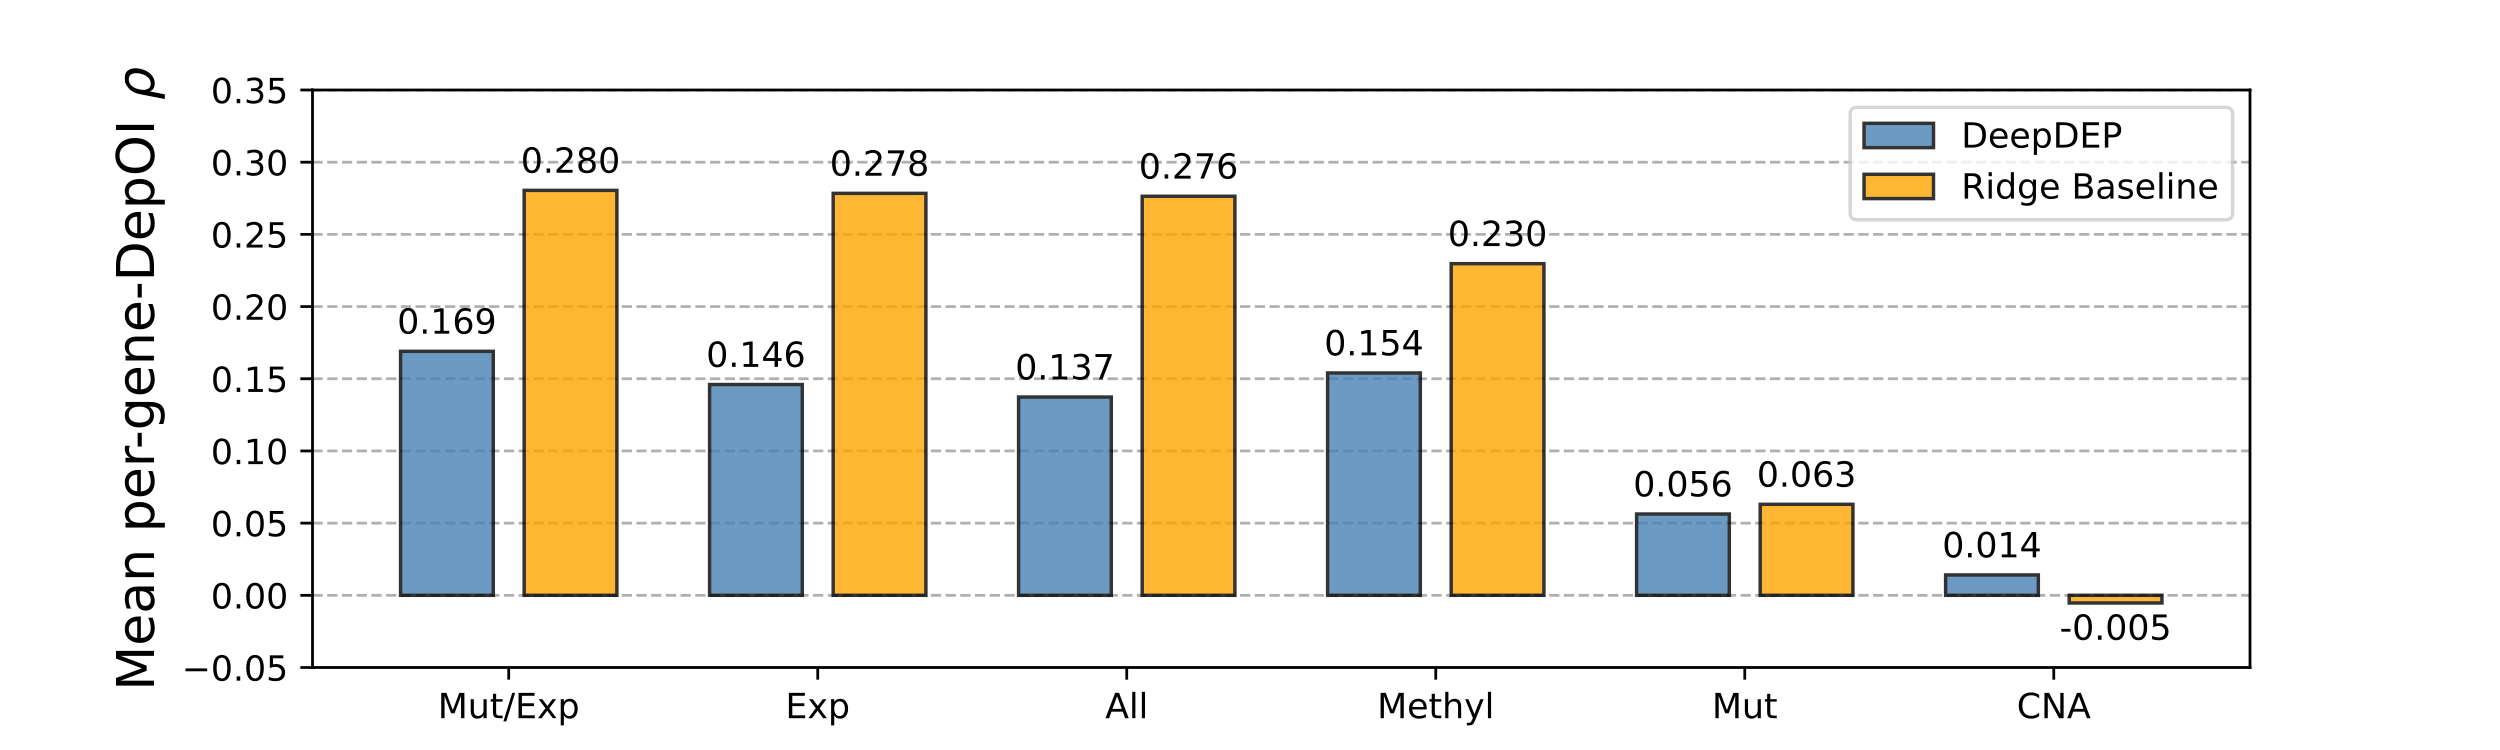
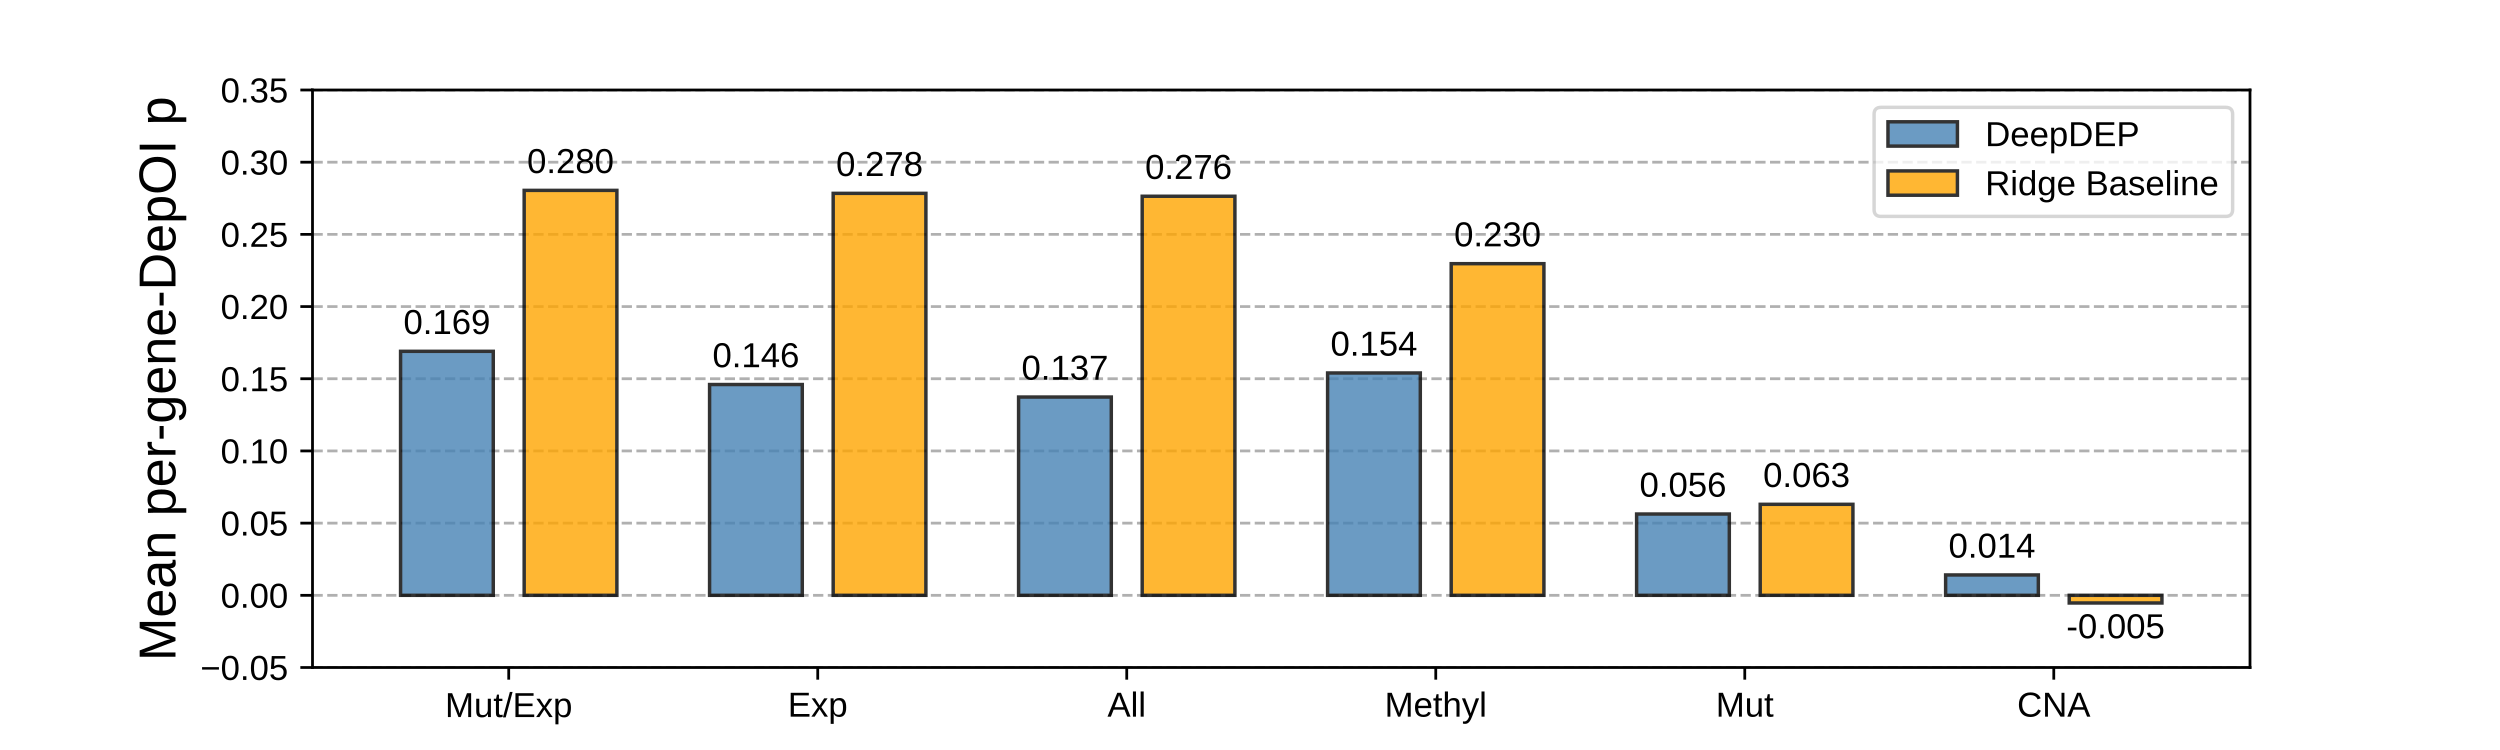
<svg xmlns="http://www.w3.org/2000/svg" xmlns:xlink="http://www.w3.org/1999/xlink" width="720pt" height="216pt" viewBox="0 0 720 216" version="1.1">
  <defs>
    <style type="text/css">*{stroke-linejoin: round; stroke-linecap: butt}</style>
  </defs>
  <g id="figure_1">
    <g id="patch_1">
      <path d="M 0 216  L 720 216  L 720 0  L 0 0  z " style="fill: #ffffff" />
    </g>
    <g id="axes_1">
      <g id="patch_2">
        <path d="M 90 192.24  L 648 192.24  L 648 25.92  L 90 25.92  z " style="fill: #ffffff" />
      </g>
      <g id="matplotlib.axis_1">
        <g id="xtick_1">
          <g id="line2d_1">
            <defs>
-               <path id="m9d6f67be91" d="M 0 0  L 0 3.5  " style="stroke: #000000; stroke-width: 0.8" />
+               <path id="m0f3f77ac71" d="M 0 0  L 0 3.5  " style="stroke: #000000; stroke-width: 0.8" />
            </defs>
            <g>
-               <use xlink:href="#m9d6f67be91" x="146.512" y="192.24" style="stroke: #000000; stroke-width: 0.8" />
+               <use xlink:href="#m0f3f77ac71" x="146.512" y="192.24" style="stroke: #000000; stroke-width: 0.8" />
            </g>
          </g>
          <g id="text_1">
-             <text style="font: 10px 'DejaVu Sans', 'Bitstream Vera Sans', 'Computer Modern Sans Serif', 'Lucida Grande', 'Verdana', 'Geneva', 'Lucid', 'Arial', 'Helvetica', 'Avant Garde', sans-serif; text-anchor: middle" x="146.512" y="206.838" transform="rotate(-0 146.512 206.8384)">Mut/Exp</text>
+             <text style="font: 10px 'Arial', sans-serif; text-anchor: middle" x="146.512" y="206.52" transform="rotate(-0 146.512 206.5197)">Mut/Exp</text>
          </g>
        </g>
        <g id="xtick_2">
          <g id="line2d_2">
            <g>
-               <use xlink:href="#m9d6f67be91" x="235.507" y="192.24" style="stroke: #000000; stroke-width: 0.8" />
+               <use xlink:href="#m0f3f77ac71" x="235.507" y="192.24" style="stroke: #000000; stroke-width: 0.8" />
            </g>
          </g>
          <g id="text_2">
-             <text style="font: 10px 'DejaVu Sans', 'Bitstream Vera Sans', 'Computer Modern Sans Serif', 'Lucida Grande', 'Verdana', 'Geneva', 'Lucid', 'Arial', 'Helvetica', 'Avant Garde', sans-serif; text-anchor: middle" x="235.507" y="206.838" transform="rotate(-0 235.5072 206.8384)">Exp</text>
+             <text style="font: 10px 'Arial', sans-serif; text-anchor: middle" x="235.507" y="206.398" transform="rotate(-0 235.5072 206.3978)">Exp</text>
          </g>
        </g>
        <g id="xtick_3">
          <g id="line2d_3">
            <g>
-               <use xlink:href="#m9d6f67be91" x="324.502" y="192.24" style="stroke: #000000; stroke-width: 0.8" />
+               <use xlink:href="#m0f3f77ac71" x="324.502" y="192.24" style="stroke: #000000; stroke-width: 0.8" />
            </g>
          </g>
          <g id="text_3">
-             <text style="font: 10px 'DejaVu Sans', 'Bitstream Vera Sans', 'Computer Modern Sans Serif', 'Lucida Grande', 'Verdana', 'Geneva', 'Lucid', 'Arial', 'Helvetica', 'Avant Garde', sans-serif; text-anchor: middle" x="324.502" y="206.838" transform="rotate(-0 324.5024 206.8384)">All</text>
+             <text style="font: 10px 'Arial', sans-serif; text-anchor: middle" x="324.502" y="206.398" transform="rotate(-0 324.5024 206.3978)">All</text>
          </g>
        </g>
        <g id="xtick_4">
          <g id="line2d_4">
            <g>
-               <use xlink:href="#m9d6f67be91" x="413.498" y="192.24" style="stroke: #000000; stroke-width: 0.8" />
+               <use xlink:href="#m0f3f77ac71" x="413.498" y="192.24" style="stroke: #000000; stroke-width: 0.8" />
            </g>
          </g>
          <g id="text_4">
-             <text style="font: 10px 'DejaVu Sans', 'Bitstream Vera Sans', 'Computer Modern Sans Serif', 'Lucida Grande', 'Verdana', 'Geneva', 'Lucid', 'Arial', 'Helvetica', 'Avant Garde', sans-serif; text-anchor: middle" x="413.498" y="206.838" transform="rotate(-0 413.4976 206.8384)">Methyl</text>
+             <text style="font: 10px 'Arial', sans-serif; text-anchor: middle" x="413.498" y="206.398" transform="rotate(-0 413.4976 206.3978)">Methyl</text>
          </g>
        </g>
        <g id="xtick_5">
          <g id="line2d_5">
            <g>
-               <use xlink:href="#m9d6f67be91" x="502.493" y="192.24" style="stroke: #000000; stroke-width: 0.8" />
+               <use xlink:href="#m0f3f77ac71" x="502.493" y="192.24" style="stroke: #000000; stroke-width: 0.8" />
            </g>
          </g>
          <g id="text_5">
-             <text style="font: 10px 'DejaVu Sans', 'Bitstream Vera Sans', 'Computer Modern Sans Serif', 'Lucida Grande', 'Verdana', 'Geneva', 'Lucid', 'Arial', 'Helvetica', 'Avant Garde', sans-serif; text-anchor: middle" x="502.493" y="206.838" transform="rotate(-0 502.4928 206.8384)">Mut</text>
+             <text style="font: 10px 'Arial', sans-serif; text-anchor: middle" x="502.493" y="206.398" transform="rotate(-0 502.4928 206.3978)">Mut</text>
          </g>
        </g>
        <g id="xtick_6">
          <g id="line2d_6">
            <g>
-               <use xlink:href="#m9d6f67be91" x="591.488" y="192.24" style="stroke: #000000; stroke-width: 0.8" />
+               <use xlink:href="#m0f3f77ac71" x="591.488" y="192.24" style="stroke: #000000; stroke-width: 0.8" />
            </g>
          </g>
          <g id="text_6">
-             <text style="font: 10px 'DejaVu Sans', 'Bitstream Vera Sans', 'Computer Modern Sans Serif', 'Lucida Grande', 'Verdana', 'Geneva', 'Lucid', 'Arial', 'Helvetica', 'Avant Garde', sans-serif; text-anchor: middle" x="591.488" y="206.838" transform="rotate(-0 591.488 206.8384)">CNA</text>
+             <text style="font: 10px 'Arial', sans-serif; text-anchor: middle" x="591.488" y="206.398" transform="rotate(-0 591.488 206.3978)">CNA</text>
          </g>
        </g>
      </g>
      <g id="matplotlib.axis_2">
        <g id="ytick_1">
          <g id="line2d_7">
-             <path d="M 90 192.24  L 648 192.24  " clip-path="url(#p829053f7f4)" style="fill: none; stroke-dasharray: 2.96,1.28; stroke-dashoffset: 0; stroke: #b0b0b0; stroke-width: 0.8" />
+             <path d="M 90 192.24  L 648 192.24  " clip-path="url(#pe424bc58f0)" style="fill: none; stroke-dasharray: 2.96,1.28; stroke-dashoffset: 0; stroke: #b0b0b0; stroke-width: 0.8" />
          </g>
          <g id="line2d_8">
            <defs>
-               <path id="md8989e2022" d="M 0 0  L -3.5 0  " style="stroke: #000000; stroke-width: 0.8" />
+               <path id="m075119c90e" d="M 0 0  L -3.5 0  " style="stroke: #000000; stroke-width: 0.8" />
            </defs>
            <g>
-               <use xlink:href="#md8989e2022" x="90" y="192.24" style="stroke: #000000; stroke-width: 0.8" />
+               <use xlink:href="#m075119c90e" x="90" y="192.24" style="stroke: #000000; stroke-width: 0.8" />
            </g>
          </g>
          <g id="text_7">
-             <text style="font: 10px 'DejaVu Sans', 'Bitstream Vera Sans', 'Computer Modern Sans Serif', 'Lucida Grande', 'Verdana', 'Geneva', 'Lucid', 'Arial', 'Helvetica', 'Avant Garde', sans-serif; text-anchor: end" x="83" y="196.039" transform="rotate(-0 83 196.0392)">−0.05</text>
+             <text style="font: 10px 'Arial', sans-serif; text-anchor: end" x="83" y="195.819" transform="rotate(-0 83 195.8189)">−0.05</text>
          </g>
        </g>
        <g id="ytick_2">
          <g id="line2d_9">
-             <path d="M 90 171.45  L 648 171.45  " clip-path="url(#p829053f7f4)" style="fill: none; stroke-dasharray: 2.96,1.28; stroke-dashoffset: 0; stroke: #b0b0b0; stroke-width: 0.8" />
+             <path d="M 90 171.45  L 648 171.45  " clip-path="url(#pe424bc58f0)" style="fill: none; stroke-dasharray: 2.96,1.28; stroke-dashoffset: 0; stroke: #b0b0b0; stroke-width: 0.8" />
          </g>
          <g id="line2d_10">
            <g>
-               <use xlink:href="#md8989e2022" x="90" y="171.45" style="stroke: #000000; stroke-width: 0.8" />
+               <use xlink:href="#m075119c90e" x="90" y="171.45" style="stroke: #000000; stroke-width: 0.8" />
            </g>
          </g>
          <g id="text_8">
-             <text style="font: 10px 'DejaVu Sans', 'Bitstream Vera Sans', 'Computer Modern Sans Serif', 'Lucida Grande', 'Verdana', 'Geneva', 'Lucid', 'Arial', 'Helvetica', 'Avant Garde', sans-serif; text-anchor: end" x="83" y="175.249" transform="rotate(-0 83 175.2492)">0.00</text>
+             <text style="font: 10px 'Arial', sans-serif; text-anchor: end" x="83" y="175.029" transform="rotate(-0 83 175.0289)">0.00</text>
          </g>
        </g>
        <g id="ytick_3">
          <g id="line2d_11">
-             <path d="M 90 150.66  L 648 150.66  " clip-path="url(#p829053f7f4)" style="fill: none; stroke-dasharray: 2.96,1.28; stroke-dashoffset: 0; stroke: #b0b0b0; stroke-width: 0.8" />
+             <path d="M 90 150.66  L 648 150.66  " clip-path="url(#pe424bc58f0)" style="fill: none; stroke-dasharray: 2.96,1.28; stroke-dashoffset: 0; stroke: #b0b0b0; stroke-width: 0.8" />
          </g>
          <g id="line2d_12">
            <g>
-               <use xlink:href="#md8989e2022" x="90" y="150.66" style="stroke: #000000; stroke-width: 0.8" />
+               <use xlink:href="#m075119c90e" x="90" y="150.66" style="stroke: #000000; stroke-width: 0.8" />
            </g>
          </g>
          <g id="text_9">
-             <text style="font: 10px 'DejaVu Sans', 'Bitstream Vera Sans', 'Computer Modern Sans Serif', 'Lucida Grande', 'Verdana', 'Geneva', 'Lucid', 'Arial', 'Helvetica', 'Avant Garde', sans-serif; text-anchor: end" x="83" y="154.459" transform="rotate(-0 83 154.4592)">0.05</text>
+             <text style="font: 10px 'Arial', sans-serif; text-anchor: end" x="83" y="154.239" transform="rotate(-0 83 154.2389)">0.05</text>
          </g>
        </g>
        <g id="ytick_4">
          <g id="line2d_13">
-             <path d="M 90 129.87  L 648 129.87  " clip-path="url(#p829053f7f4)" style="fill: none; stroke-dasharray: 2.96,1.28; stroke-dashoffset: 0; stroke: #b0b0b0; stroke-width: 0.8" />
+             <path d="M 90 129.87  L 648 129.87  " clip-path="url(#pe424bc58f0)" style="fill: none; stroke-dasharray: 2.96,1.28; stroke-dashoffset: 0; stroke: #b0b0b0; stroke-width: 0.8" />
          </g>
          <g id="line2d_14">
            <g>
-               <use xlink:href="#md8989e2022" x="90" y="129.87" style="stroke: #000000; stroke-width: 0.8" />
+               <use xlink:href="#m075119c90e" x="90" y="129.87" style="stroke: #000000; stroke-width: 0.8" />
            </g>
          </g>
          <g id="text_10">
-             <text style="font: 10px 'DejaVu Sans', 'Bitstream Vera Sans', 'Computer Modern Sans Serif', 'Lucida Grande', 'Verdana', 'Geneva', 'Lucid', 'Arial', 'Helvetica', 'Avant Garde', sans-serif; text-anchor: end" x="83" y="133.669" transform="rotate(-0 83 133.6692)">0.10</text>
+             <text style="font: 10px 'Arial', sans-serif; text-anchor: end" x="83" y="133.449" transform="rotate(-0 83 133.4489)">0.10</text>
          </g>
        </g>
        <g id="ytick_5">
          <g id="line2d_15">
-             <path d="M 90 109.08  L 648 109.08  " clip-path="url(#p829053f7f4)" style="fill: none; stroke-dasharray: 2.96,1.28; stroke-dashoffset: 0; stroke: #b0b0b0; stroke-width: 0.8" />
+             <path d="M 90 109.08  L 648 109.08  " clip-path="url(#pe424bc58f0)" style="fill: none; stroke-dasharray: 2.96,1.28; stroke-dashoffset: 0; stroke: #b0b0b0; stroke-width: 0.8" />
          </g>
          <g id="line2d_16">
            <g>
-               <use xlink:href="#md8989e2022" x="90" y="109.08" style="stroke: #000000; stroke-width: 0.8" />
+               <use xlink:href="#m075119c90e" x="90" y="109.08" style="stroke: #000000; stroke-width: 0.8" />
            </g>
          </g>
          <g id="text_11">
-             <text style="font: 10px 'DejaVu Sans', 'Bitstream Vera Sans', 'Computer Modern Sans Serif', 'Lucida Grande', 'Verdana', 'Geneva', 'Lucid', 'Arial', 'Helvetica', 'Avant Garde', sans-serif; text-anchor: end" x="83" y="112.879" transform="rotate(-0 83 112.8792)">0.15</text>
+             <text style="font: 10px 'Arial', sans-serif; text-anchor: end" x="83" y="112.659" transform="rotate(-0 83 112.6589)">0.15</text>
          </g>
        </g>
        <g id="ytick_6">
          <g id="line2d_17">
-             <path d="M 90 88.29  L 648 88.29  " clip-path="url(#p829053f7f4)" style="fill: none; stroke-dasharray: 2.96,1.28; stroke-dashoffset: 0; stroke: #b0b0b0; stroke-width: 0.8" />
+             <path d="M 90 88.29  L 648 88.29  " clip-path="url(#pe424bc58f0)" style="fill: none; stroke-dasharray: 2.96,1.28; stroke-dashoffset: 0; stroke: #b0b0b0; stroke-width: 0.8" />
          </g>
          <g id="line2d_18">
            <g>
-               <use xlink:href="#md8989e2022" x="90" y="88.29" style="stroke: #000000; stroke-width: 0.8" />
+               <use xlink:href="#m075119c90e" x="90" y="88.29" style="stroke: #000000; stroke-width: 0.8" />
            </g>
          </g>
          <g id="text_12">
-             <text style="font: 10px 'DejaVu Sans', 'Bitstream Vera Sans', 'Computer Modern Sans Serif', 'Lucida Grande', 'Verdana', 'Geneva', 'Lucid', 'Arial', 'Helvetica', 'Avant Garde', sans-serif; text-anchor: end" x="83" y="92.089" transform="rotate(-0 83 92.08922)">0.20</text>
+             <text style="font: 10px 'Arial', sans-serif; text-anchor: end" x="83" y="91.869" transform="rotate(-0 83 91.86891)">0.20</text>
          </g>
        </g>
        <g id="ytick_7">
          <g id="line2d_19">
-             <path d="M 90 67.5  L 648 67.5  " clip-path="url(#p829053f7f4)" style="fill: none; stroke-dasharray: 2.96,1.28; stroke-dashoffset: 0; stroke: #b0b0b0; stroke-width: 0.8" />
+             <path d="M 90 67.5  L 648 67.5  " clip-path="url(#pe424bc58f0)" style="fill: none; stroke-dasharray: 2.96,1.28; stroke-dashoffset: 0; stroke: #b0b0b0; stroke-width: 0.8" />
          </g>
          <g id="line2d_20">
            <g>
-               <use xlink:href="#md8989e2022" x="90" y="67.5" style="stroke: #000000; stroke-width: 0.8" />
+               <use xlink:href="#m075119c90e" x="90" y="67.5" style="stroke: #000000; stroke-width: 0.8" />
            </g>
          </g>
          <g id="text_13">
-             <text style="font: 10px 'DejaVu Sans', 'Bitstream Vera Sans', 'Computer Modern Sans Serif', 'Lucida Grande', 'Verdana', 'Geneva', 'Lucid', 'Arial', 'Helvetica', 'Avant Garde', sans-serif; text-anchor: end" x="83" y="71.299" transform="rotate(-0 83 71.29922)">0.25</text>
+             <text style="font: 10px 'Arial', sans-serif; text-anchor: end" x="83" y="71.079" transform="rotate(-0 83 71.07891)">0.25</text>
          </g>
        </g>
        <g id="ytick_8">
          <g id="line2d_21">
-             <path d="M 90 46.71  L 648 46.71  " clip-path="url(#p829053f7f4)" style="fill: none; stroke-dasharray: 2.96,1.28; stroke-dashoffset: 0; stroke: #b0b0b0; stroke-width: 0.8" />
+             <path d="M 90 46.71  L 648 46.71  " clip-path="url(#pe424bc58f0)" style="fill: none; stroke-dasharray: 2.96,1.28; stroke-dashoffset: 0; stroke: #b0b0b0; stroke-width: 0.8" />
          </g>
          <g id="line2d_22">
            <g>
-               <use xlink:href="#md8989e2022" x="90" y="46.71" style="stroke: #000000; stroke-width: 0.8" />
+               <use xlink:href="#m075119c90e" x="90" y="46.71" style="stroke: #000000; stroke-width: 0.8" />
            </g>
          </g>
          <g id="text_14">
-             <text style="font: 10px 'DejaVu Sans', 'Bitstream Vera Sans', 'Computer Modern Sans Serif', 'Lucida Grande', 'Verdana', 'Geneva', 'Lucid', 'Arial', 'Helvetica', 'Avant Garde', sans-serif; text-anchor: end" x="83" y="50.509" transform="rotate(-0 83 50.50922)">0.30</text>
+             <text style="font: 10px 'Arial', sans-serif; text-anchor: end" x="83" y="50.289" transform="rotate(-0 83 50.28891)">0.30</text>
          </g>
        </g>
        <g id="ytick_9">
          <g id="line2d_23">
-             <path d="M 90 25.92  L 648 25.92  " clip-path="url(#p829053f7f4)" style="fill: none; stroke-dasharray: 2.96,1.28; stroke-dashoffset: 0; stroke: #b0b0b0; stroke-width: 0.8" />
+             <path d="M 90 25.92  L 648 25.92  " clip-path="url(#pe424bc58f0)" style="fill: none; stroke-dasharray: 2.96,1.28; stroke-dashoffset: 0; stroke: #b0b0b0; stroke-width: 0.8" />
          </g>
          <g id="line2d_24">
            <g>
-               <use xlink:href="#md8989e2022" x="90" y="25.92" style="stroke: #000000; stroke-width: 0.8" />
+               <use xlink:href="#m075119c90e" x="90" y="25.92" style="stroke: #000000; stroke-width: 0.8" />
            </g>
          </g>
          <g id="text_15">
-             <text style="font: 10px 'DejaVu Sans', 'Bitstream Vera Sans', 'Computer Modern Sans Serif', 'Lucida Grande', 'Verdana', 'Geneva', 'Lucid', 'Arial', 'Helvetica', 'Avant Garde', sans-serif; text-anchor: end" x="83" y="29.719" transform="rotate(-0 83 29.71922)">0.35</text>
+             <text style="font: 10px 'Arial', sans-serif; text-anchor: end" x="83" y="29.499" transform="rotate(-0 83 29.49891)">0.35</text>
          </g>
        </g>
        <g id="text_16">
-           <g transform="translate(45.20469 198.93) rotate(-90)">
-             <text>
-               <tspan style="font: 15px 'DejaVu Sans'" x="0 12.942 22.17 31.362 40.869 45.637 55.159 64.387 70.554 75.967 85.488 94.717 104.224 113.452 118.865 130.415 139.644 149.165 160.972 165.396" y="-0.859">Mean per-gene-DepOI </tspan>
-               <tspan style="font: oblique 15px 'DejaVu Sans'" x="170.164" y="-0.859">ρ</tspan>
-             </text>
-           </g>
+           <text style="font: 15px 'Arial', sans-serif; text-anchor: middle" x="50.541" y="109.08" transform="rotate(-90 50.54141 109.08)">Mean per-gene-DepOI p</text>
        </g>
      </g>
      <g id="patch_3">
        <path d="M 90 192.24  L 90 25.92  " style="fill: none; stroke: #000000; stroke-width: 0.8; stroke-linejoin: miter; stroke-linecap: square" />
      </g>
      <g id="patch_4">
        <path d="M 648 192.24  L 648 25.92  " style="fill: none; stroke: #000000; stroke-width: 0.8; stroke-linejoin: miter; stroke-linecap: square" />
      </g>
      <g id="patch_5">
        <path d="M 90 192.24  L 648 192.24  " style="fill: none; stroke: #000000; stroke-width: 0.8; stroke-linejoin: miter; stroke-linecap: square" />
      </g>
      <g id="patch_6">
        <path d="M 90 25.92  L 648 25.92  " style="fill: none; stroke: #000000; stroke-width: 0.8; stroke-linejoin: miter; stroke-linecap: square" />
      </g>
      <g id="patch_7">
-         <path d="M 115.364 171.45  L 142.062 171.45  L 142.062 101.18  L 115.364 101.18  z " clip-path="url(#p829053f7f4)" style="fill: #4682b4; opacity: 0.8; stroke: #000000; stroke-linejoin: miter" />
+         <path d="M 115.364 171.45  L 142.062 171.45  L 142.062 101.18  L 115.364 101.18  z " clip-path="url(#pe424bc58f0)" style="fill: #4682b4; opacity: 0.8; stroke: #000000; stroke-linejoin: miter" />
      </g>
      <g id="patch_8">
-         <path d="M 150.962 171.45  L 177.66 171.45  L 177.66 54.828  L 150.962 54.828  z " clip-path="url(#p829053f7f4)" style="fill: #ffa500; opacity: 0.8; stroke: #000000; stroke-linejoin: miter" />
+         <path d="M 150.962 171.45  L 177.66 171.45  L 177.66 54.828  L 150.962 54.828  z " clip-path="url(#pe424bc58f0)" style="fill: #ffa500; opacity: 0.8; stroke: #000000; stroke-linejoin: miter" />
      </g>
      <g id="patch_9">
-         <path d="M 204.359 171.45  L 231.057 171.45  L 231.057 110.743  L 204.359 110.743  z " clip-path="url(#p829053f7f4)" style="fill: #4682b4; opacity: 0.8; stroke: #000000; stroke-linejoin: miter" />
+         <path d="M 204.359 171.45  L 231.057 171.45  L 231.057 110.743  L 204.359 110.743  z " clip-path="url(#pe424bc58f0)" style="fill: #4682b4; opacity: 0.8; stroke: #000000; stroke-linejoin: miter" />
      </g>
      <g id="patch_10">
-         <path d="M 239.957 171.45  L 266.656 171.45  L 266.656 55.686  L 239.957 55.686  z " clip-path="url(#p829053f7f4)" style="fill: #ffa500; opacity: 0.8; stroke: #000000; stroke-linejoin: miter" />
+         <path d="M 239.957 171.45  L 266.656 171.45  L 266.656 55.686  L 239.957 55.686  z " clip-path="url(#pe424bc58f0)" style="fill: #ffa500; opacity: 0.8; stroke: #000000; stroke-linejoin: miter" />
      </g>
      <g id="patch_11">
-         <path d="M 293.354 171.45  L 320.053 171.45  L 320.053 114.35  L 293.354 114.35  z " clip-path="url(#p829053f7f4)" style="fill: #4682b4; opacity: 0.8; stroke: #000000; stroke-linejoin: miter" />
+         <path d="M 293.354 171.45  L 320.053 171.45  L 320.053 114.35  L 293.354 114.35  z " clip-path="url(#pe424bc58f0)" style="fill: #4682b4; opacity: 0.8; stroke: #000000; stroke-linejoin: miter" />
      </g>
      <g id="patch_12">
-         <path d="M 328.952 171.45  L 355.651 171.45  L 355.651 56.52  L 328.952 56.52  z " clip-path="url(#p829053f7f4)" style="fill: #ffa500; opacity: 0.8; stroke: #000000; stroke-linejoin: miter" />
+         <path d="M 328.952 171.45  L 355.651 171.45  L 355.651 56.52  L 328.952 56.52  z " clip-path="url(#pe424bc58f0)" style="fill: #ffa500; opacity: 0.8; stroke: #000000; stroke-linejoin: miter" />
      </g>
      <g id="patch_13">
-         <path d="M 382.349 171.45  L 409.048 171.45  L 409.048 107.417  L 382.349 107.417  z " clip-path="url(#p829053f7f4)" style="fill: #4682b4; opacity: 0.8; stroke: #000000; stroke-linejoin: miter" />
+         <path d="M 382.349 171.45  L 409.048 171.45  L 409.048 107.417  L 382.349 107.417  z " clip-path="url(#pe424bc58f0)" style="fill: #4682b4; opacity: 0.8; stroke: #000000; stroke-linejoin: miter" />
      </g>
      <g id="patch_14">
-         <path d="M 417.947 171.45  L 444.646 171.45  L 444.646 75.939  L 417.947 75.939  z " clip-path="url(#p829053f7f4)" style="fill: #ffa500; opacity: 0.8; stroke: #000000; stroke-linejoin: miter" />
+         <path d="M 417.947 171.45  L 444.646 171.45  L 444.646 75.939  L 417.947 75.939  z " clip-path="url(#pe424bc58f0)" style="fill: #ffa500; opacity: 0.8; stroke: #000000; stroke-linejoin: miter" />
      </g>
      <g id="patch_15">
-         <path d="M 471.344 171.45  L 498.043 171.45  L 498.043 148.04  L 471.344 148.04  z " clip-path="url(#p829053f7f4)" style="fill: #4682b4; opacity: 0.8; stroke: #000000; stroke-linejoin: miter" />
+         <path d="M 471.344 171.45  L 498.043 171.45  L 498.043 148.04  L 471.344 148.04  z " clip-path="url(#pe424bc58f0)" style="fill: #4682b4; opacity: 0.8; stroke: #000000; stroke-linejoin: miter" />
      </g>
      <g id="patch_16">
-         <path d="M 506.943 171.45  L 533.641 171.45  L 533.641 145.243  L 506.943 145.243  z " clip-path="url(#p829053f7f4)" style="fill: #ffa500; opacity: 0.8; stroke: #000000; stroke-linejoin: miter" />
+         <path d="M 506.943 171.45  L 533.641 171.45  L 533.641 145.243  L 506.943 145.243  z " clip-path="url(#pe424bc58f0)" style="fill: #ffa500; opacity: 0.8; stroke: #000000; stroke-linejoin: miter" />
      </g>
      <g id="patch_17">
-         <path d="M 560.34 171.45  L 587.038 171.45  L 587.038 165.587  L 560.34 165.587  z " clip-path="url(#p829053f7f4)" style="fill: #4682b4; opacity: 0.8; stroke: #000000; stroke-linejoin: miter" />
+         <path d="M 560.34 171.45  L 587.038 171.45  L 587.038 165.587  L 560.34 165.587  z " clip-path="url(#pe424bc58f0)" style="fill: #4682b4; opacity: 0.8; stroke: #000000; stroke-linejoin: miter" />
      </g>
      <g id="patch_18">
-         <path d="M 595.938 171.45  L 622.636 171.45  L 622.636 173.659  L 595.938 173.659  z " clip-path="url(#p829053f7f4)" style="fill: #ffa500; opacity: 0.8; stroke: #000000; stroke-linejoin: miter" />
+         <path d="M 595.938 171.45  L 622.636 171.45  L 622.636 173.659  L 595.938 173.659  z " clip-path="url(#pe424bc58f0)" style="fill: #ffa500; opacity: 0.8; stroke: #000000; stroke-linejoin: miter" />
      </g>
      <g id="text_17">
-         <text style="font: 10px 'DejaVu Sans', 'Bitstream Vera Sans', 'Computer Modern Sans Serif', 'Lucida Grande', 'Verdana', 'Geneva', 'Lucid', 'Arial', 'Helvetica', 'Avant Garde', sans-serif; text-anchor: middle" x="128.713" y="96.1" transform="rotate(-0 128.7129 96.10011)">0.169</text>
+         <text style="font: 10px 'Arial', sans-serif; text-anchor: middle" x="128.713" y="96.192" transform="rotate(-0 128.7129 96.1923)">0.169</text>
      </g>
      <g id="text_18">
-         <text style="font: 10px 'DejaVu Sans', 'Bitstream Vera Sans', 'Computer Modern Sans Serif', 'Lucida Grande', 'Verdana', 'Geneva', 'Lucid', 'Arial', 'Helvetica', 'Avant Garde', sans-serif; text-anchor: middle" x="164.311" y="49.748" transform="rotate(-0 164.311 49.74824)">0.280</text>
+         <text style="font: 10px 'Arial', sans-serif; text-anchor: middle" x="164.311" y="49.84" transform="rotate(-0 164.311 49.84043)">0.280</text>
      </g>
      <g id="text_19">
-         <text style="font: 10px 'DejaVu Sans', 'Bitstream Vera Sans', 'Computer Modern Sans Serif', 'Lucida Grande', 'Verdana', 'Geneva', 'Lucid', 'Arial', 'Helvetica', 'Avant Garde', sans-serif; text-anchor: middle" x="217.708" y="105.664" transform="rotate(-0 217.7081 105.6635)">0.146</text>
+         <text style="font: 10px 'Arial', sans-serif; text-anchor: middle" x="217.708" y="105.756" transform="rotate(-0 217.7081 105.7557)">0.146</text>
      </g>
      <g id="text_20">
-         <text style="font: 10px 'DejaVu Sans', 'Bitstream Vera Sans', 'Computer Modern Sans Serif', 'Lucida Grande', 'Verdana', 'Geneva', 'Lucid', 'Arial', 'Helvetica', 'Avant Garde', sans-serif; text-anchor: middle" x="253.306" y="50.606" transform="rotate(-0 253.3062 50.60641)">0.278</text>
+         <text style="font: 10px 'Arial', sans-serif; text-anchor: middle" x="253.306" y="50.699" transform="rotate(-0 253.3062 50.69859)">0.278</text>
      </g>
      <g id="text_21">
-         <text style="font: 10px 'DejaVu Sans', 'Bitstream Vera Sans', 'Computer Modern Sans Serif', 'Lucida Grande', 'Verdana', 'Geneva', 'Lucid', 'Arial', 'Helvetica', 'Avant Garde', sans-serif; text-anchor: middle" x="306.703" y="109.27" transform="rotate(-0 306.7033 109.2699)">0.137</text>
+         <text style="font: 10px 'Arial', sans-serif; text-anchor: middle" x="306.703" y="109.362" transform="rotate(-0 306.7033 109.3621)">0.137</text>
      </g>
      <g id="text_22">
-         <text style="font: 10px 'DejaVu Sans', 'Bitstream Vera Sans', 'Computer Modern Sans Serif', 'Lucida Grande', 'Verdana', 'Geneva', 'Lucid', 'Arial', 'Helvetica', 'Avant Garde', sans-serif; text-anchor: middle" x="342.301" y="51.44" transform="rotate(-0 342.3014 51.44045)">0.276</text>
+         <text style="font: 10px 'Arial', sans-serif; text-anchor: middle" x="342.301" y="51.533" transform="rotate(-0 342.3014 51.53263)">0.276</text>
      </g>
      <g id="text_23">
-         <text style="font: 10px 'DejaVu Sans', 'Bitstream Vera Sans', 'Computer Modern Sans Serif', 'Lucida Grande', 'Verdana', 'Geneva', 'Lucid', 'Arial', 'Helvetica', 'Avant Garde', sans-serif; text-anchor: middle" x="395.699" y="102.337" transform="rotate(-0 395.6986 102.3371)">0.154</text>
+         <text style="font: 10px 'Arial', sans-serif; text-anchor: middle" x="395.699" y="102.429" transform="rotate(-0 395.6986 102.4293)">0.154</text>
      </g>
      <g id="text_24">
-         <text style="font: 10px 'DejaVu Sans', 'Bitstream Vera Sans', 'Computer Modern Sans Serif', 'Lucida Grande', 'Verdana', 'Geneva', 'Lucid', 'Arial', 'Helvetica', 'Avant Garde', sans-serif; text-anchor: middle" x="431.297" y="70.859" transform="rotate(-0 431.2967 70.85934)">0.230</text>
+         <text style="font: 10px 'Arial', sans-serif; text-anchor: middle" x="431.297" y="70.952" transform="rotate(-0 431.2967 70.95152)">0.230</text>
      </g>
      <g id="text_25">
-         <text style="font: 10px 'DejaVu Sans', 'Bitstream Vera Sans', 'Computer Modern Sans Serif', 'Lucida Grande', 'Verdana', 'Geneva', 'Lucid', 'Arial', 'Helvetica', 'Avant Garde', sans-serif; text-anchor: middle" x="484.694" y="142.961" transform="rotate(-0 484.6938 142.9608)">0.056</text>
+         <text style="font: 10px 'Arial', sans-serif; text-anchor: middle" x="484.694" y="143.053" transform="rotate(-0 484.6938 143.053)">0.056</text>
      </g>
      <g id="text_26">
-         <text style="font: 10px 'DejaVu Sans', 'Bitstream Vera Sans', 'Computer Modern Sans Serif', 'Lucida Grande', 'Verdana', 'Geneva', 'Lucid', 'Arial', 'Helvetica', 'Avant Garde', sans-serif; text-anchor: middle" x="520.292" y="140.164" transform="rotate(-0 520.2919 140.1637)">0.063</text>
+         <text style="font: 10px 'Arial', sans-serif; text-anchor: middle" x="520.292" y="140.256" transform="rotate(-0 520.2919 140.2559)">0.063</text>
      </g>
      <g id="text_27">
-         <text style="font: 10px 'DejaVu Sans', 'Bitstream Vera Sans', 'Computer Modern Sans Serif', 'Lucida Grande', 'Verdana', 'Geneva', 'Lucid', 'Arial', 'Helvetica', 'Avant Garde', sans-serif; text-anchor: middle" x="573.689" y="160.508" transform="rotate(-0 573.689 160.5075)">0.014</text>
+         <text style="font: 10px 'Arial', sans-serif; text-anchor: middle" x="573.689" y="160.6" transform="rotate(-0 573.689 160.5997)">0.014</text>
      </g>
      <g id="text_28">
-         <text style="font: 10px 'DejaVu Sans', 'Bitstream Vera Sans', 'Computer Modern Sans Serif', 'Lucida Grande', 'Verdana', 'Geneva', 'Lucid', 'Arial', 'Helvetica', 'Avant Garde', sans-serif; text-anchor: middle" x="609.287" y="184.257" transform="rotate(-0 609.2871 184.2574)">-0.005</text>
+         <text style="font: 10px 'Arial', sans-serif; text-anchor: middle" x="609.287" y="183.817" transform="rotate(-0 609.2871 183.8168)">-0.005</text>
      </g>
      <g id="legend_1">
        <g id="patch_19">
-           <path d="M 534.847 63.276  L 641 63.276  Q 643 63.276 643 61.276  L 643 32.92  Q 643 30.92 641 30.92  L 534.847 30.92  Q 532.847 30.92 532.847 32.92  L 532.847 61.276  Q 532.847 63.276 534.847 63.276  z " style="fill: #ffffff; opacity: 0.8; stroke: #cccccc; stroke-linejoin: miter" />
+           <path d="M 541.737 62.328  L 641 62.328  Q 643 62.328 643 60.328  L 643 32.92  Q 643 30.92 641 30.92  L 541.737 30.92  Q 539.737 30.92 539.737 32.92  L 539.737 60.328  Q 539.737 62.328 541.737 62.328  z " style="fill: #ffffff; opacity: 0.8; stroke: #cccccc; stroke-linejoin: miter" />
        </g>
        <g id="patch_20">
-           <path d="M 536.847 42.518  L 556.847 42.518  L 556.847 35.518  L 536.847 35.518  z " style="fill: #4682b4; opacity: 0.8; stroke: #000000; stroke-linejoin: miter" />
+           <path d="M 543.737 42.078  L 563.737 42.078  L 563.737 35.078  L 543.737 35.078  z " style="fill: #4682b4; opacity: 0.8; stroke: #000000; stroke-linejoin: miter" />
        </g>
        <g id="text_29">
-           <text style="font: 10px 'DejaVu Sans', 'Bitstream Vera Sans', 'Computer Modern Sans Serif', 'Lucida Grande', 'Verdana', 'Geneva', 'Lucid', 'Arial', 'Helvetica', 'Avant Garde', sans-serif; text-anchor: start" x="564.847" y="42.518" transform="rotate(-0 564.8469 42.51844)">DeepDEP</text>
+           <text style="font: 10px 'Arial', sans-serif; text-anchor: start" x="571.737" y="42.078" transform="rotate(-0 571.7375 42.07781)">DeepDEP</text>
        </g>
        <g id="patch_21">
-           <path d="M 536.847 57.197  L 556.847 57.197  L 556.847 50.197  L 536.847 50.197  z " style="fill: #ffa500; opacity: 0.8; stroke: #000000; stroke-linejoin: miter" />
+           <path d="M 543.737 56.223  L 563.737 56.223  L 563.737 49.223  L 543.737 49.223  z " style="fill: #ffa500; opacity: 0.8; stroke: #000000; stroke-linejoin: miter" />
        </g>
        <g id="text_30">
-           <text style="font: 10px 'DejaVu Sans', 'Bitstream Vera Sans', 'Computer Modern Sans Serif', 'Lucida Grande', 'Verdana', 'Geneva', 'Lucid', 'Arial', 'Helvetica', 'Avant Garde', sans-serif; text-anchor: start" x="564.847" y="57.197" transform="rotate(-0 564.8469 57.19656)">Ridge Baseline</text>
+           <text style="font: 10px 'Arial', sans-serif; text-anchor: start" x="571.737" y="56.223" transform="rotate(-0 571.7375 56.22313)">Ridge Baseline</text>
        </g>
      </g>
    </g>
  </g>
  <defs>
-     <clipPath id="p829053f7f4">
+     <clipPath id="pe424bc58f0">
      <rect x="90" y="25.92" width="558" height="166.32" />
    </clipPath>
  </defs>
</svg>
